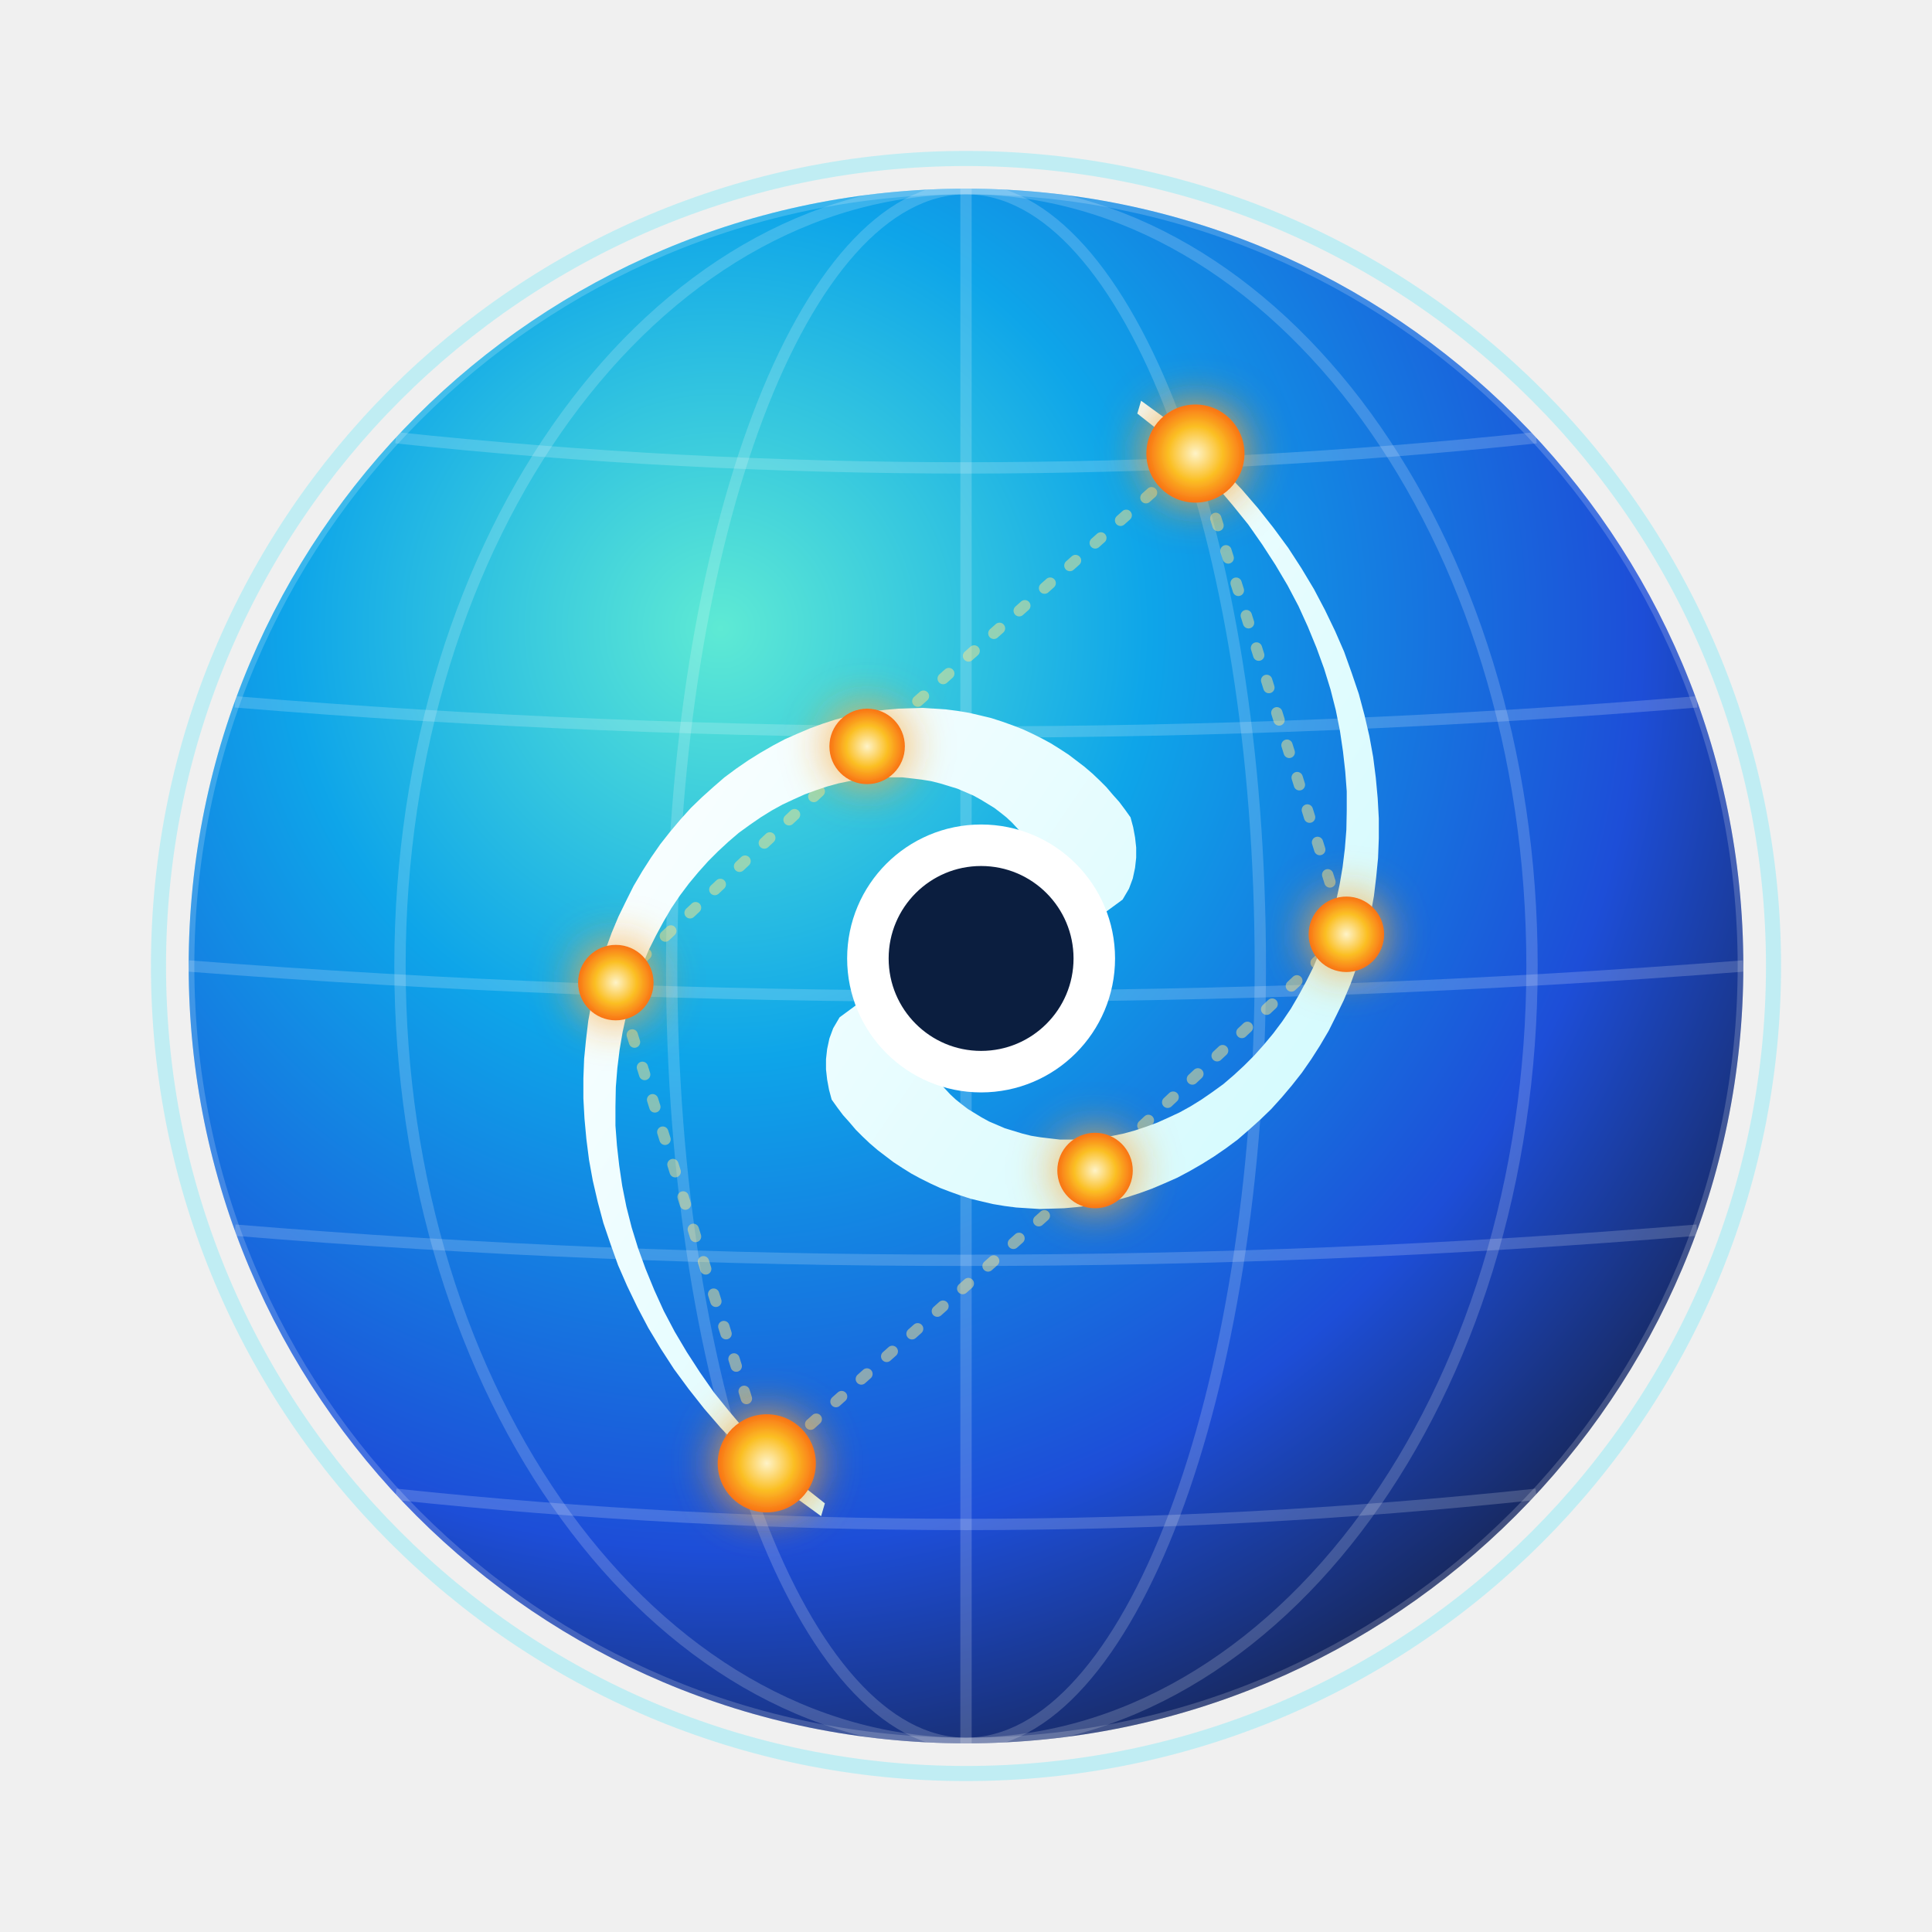
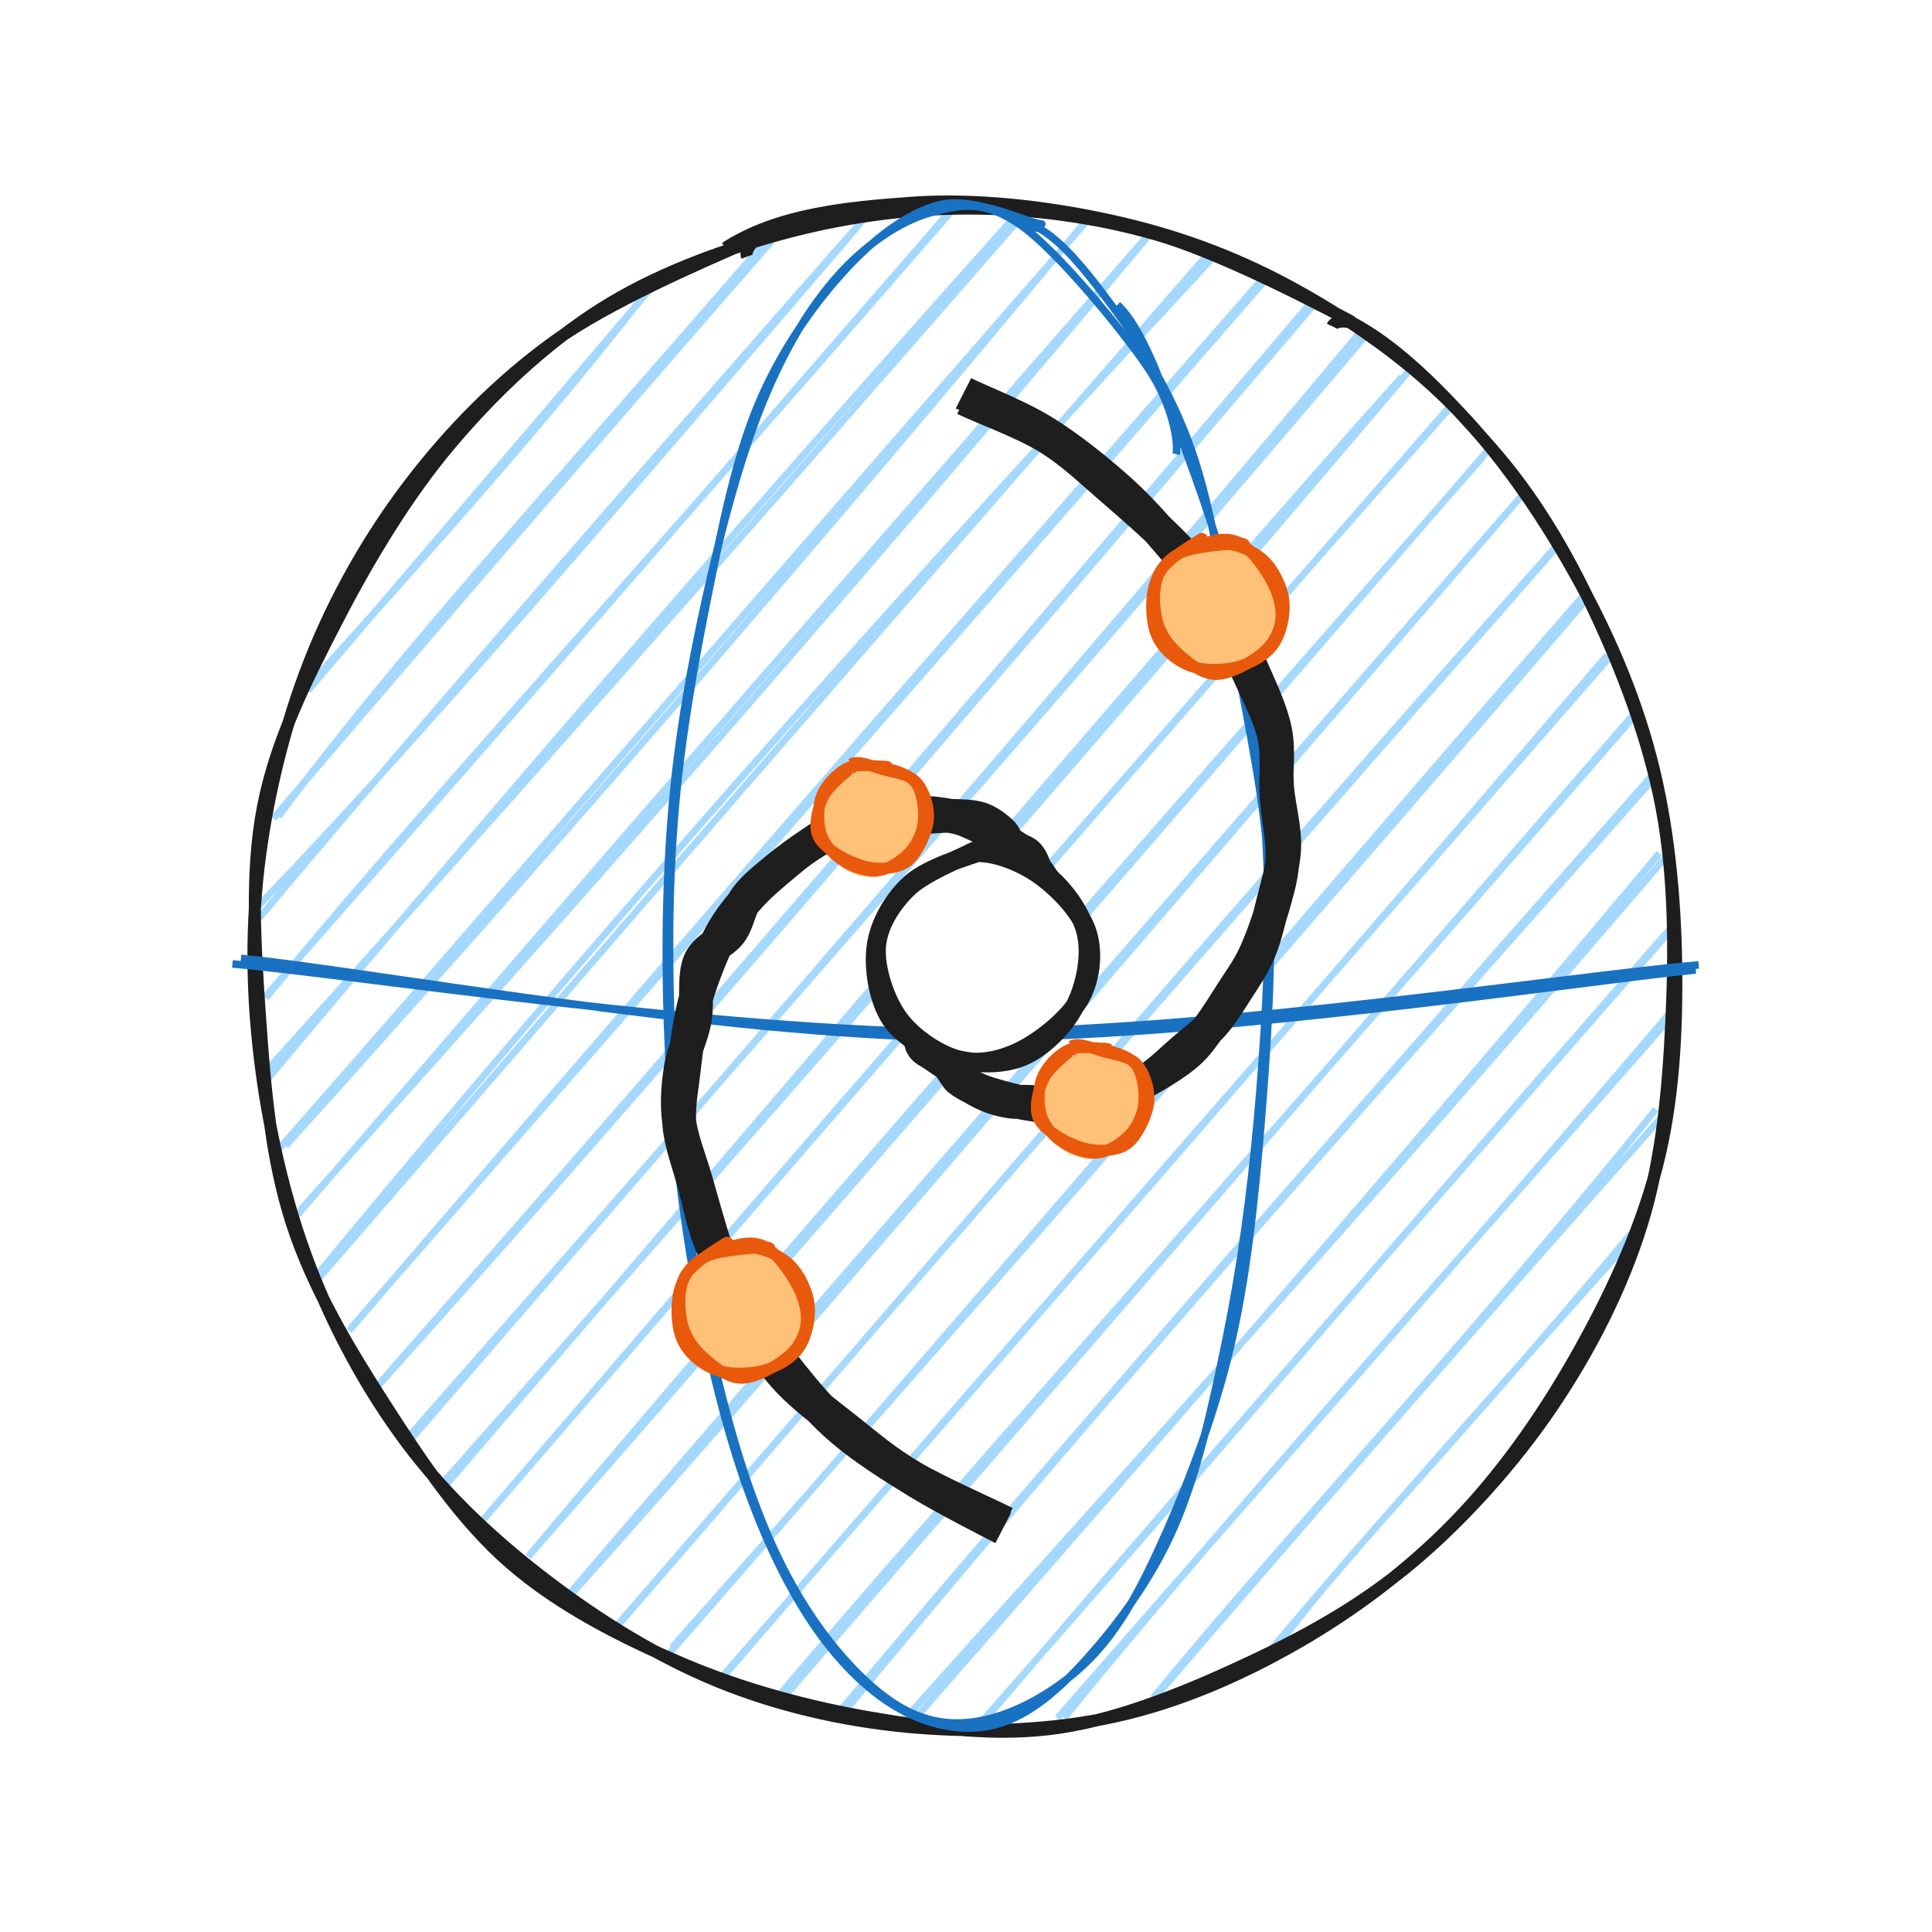
- <svg xmlns="http://www.w3.org/2000/svg" viewBox="0 0 512 512" width="512" height="512">
-   <defs>
-     <radialGradient id="logo-globe" cx="34%" cy="28%" r="80%">
-       <stop offset="0" stop-color="#5EEAD4" />
-       <stop offset="0.35" stop-color="#0EA5E9" />
-       <stop offset="0.75" stop-color="#1D4ED8" />
-       <stop offset="1" stop-color="#172554" />
-     </radialGradient>
-     <linearGradient id="logo-arm" x1="0" y1="0" x2="1" y2="1">
-       <stop offset="0" stop-color="#FFFFFF" />
-       <stop offset="1" stop-color="#CFFAFE" />
-     </linearGradient>
-     <radialGradient id="logo-node" cx="50%" cy="50%" r="50%">
-       <stop offset="0" stop-color="#FEF3C7" />
-       <stop offset="0.55" stop-color="#FBBF24" />
-       <stop offset="1" stop-color="#F97316" />
-     </radialGradient>
-     <clipPath id="logo-clip">
-       <circle cx="256" cy="256" r="206" />
-     </clipPath>
-     <filter id="logo-glow" x="-50%" y="-50%" width="200%" height="200%">
-       <feGaussianBlur stdDeviation="6" result="b" />
-       <feMerge>
-         <feMergeNode in="b" />
-         <feMergeNode in="SourceGraphic" />
-       </feMerge>
-     </filter>
-   </defs>
-   <circle cx="256" cy="256" r="214" fill="none" stroke="#67E8F9" stroke-opacity="0.35" stroke-width="4" />
-   <circle cx="256" cy="256" r="206" fill="url(#logo-globe)" />
-   <g clip-path="url(#logo-clip)" fill="none" stroke="#FFFFFF" stroke-opacity="0.18" stroke-width="3">
-     <path d="M104.9,116.0 Q256,132.0 407.1,116.0" />
-     <path d="M62.3,186.0 Q256,202.0 449.7,186.0" />
-     <path d="M50.0,256.0 Q256,272.0 462.0,256.0" />
-     <path d="M62.3,326.0 Q256,342.0 449.7,326.0" />
-     <path d="M104.9,396.0 Q256,412.0 407.1,396.0" />
-     <ellipse cx="256" cy="256" rx="206" ry="206" />
-     <ellipse cx="256" cy="256" rx="150" ry="206" />
-     <ellipse cx="256" cy="256" rx="78" ry="206" />
-     <line x1="256" y1="50" x2="256" y2="462" />
-   </g>
-   <g stroke="#FDE68A" stroke-opacity="0.5" stroke-width="3" stroke-dasharray="2 7" stroke-linecap="round">
-     <line x1="229.8" y1="197.8" x2="316.8" y2="120.2" />
-     <line x1="316.8" y1="120.2" x2="356.8" y2="247.6" />
-     <line x1="356.8" y1="247.6" x2="290.2" y2="310.2" />
-     <line x1="290.2" y1="310.2" x2="203.2" y2="387.8" />
-     <line x1="203.2" y1="387.8" x2="163.2" y2="260.4" />
-     <line x1="163.2" y1="260.4" x2="229.8" y2="197.8" />
-   </g>
-   <g fill="url(#logo-arm)">
-     <path d="M227.8,265.7 L222.5,269.6 L220.8,272.5 L219.8,275.2 L219.2,278.0 L218.9,280.7 L218.9,283.4 L219.2,286.1 L219.7,288.8 L220.4,291.4 L221.9,293.5 L223.4,295.5 L225.1,297.4 L226.8,299.4 L228.6,301.2 L230.5,303.0 L232.6,304.8 L234.7,306.4 L236.8,308.0 L239.1,309.5 L241.5,311.0 L243.9,312.3 L246.5,313.6 L249.1,314.8 L251.7,315.8 L254.5,316.8 L257.3,317.7 L260.2,318.4 L263.2,319.1 L266.2,319.6 L269.3,320.0 L272.4,320.2 L275.6,320.4 L278.8,320.3 L282.0,320.2 L285.3,319.9 L288.6,319.5 L291.9,318.9 L295.3,318.2 L298.6,317.3 L302.0,316.2 L305.3,315.0 L308.6,313.6 L312.0,312.1 L315.2,310.4 L318.5,308.5 L321.7,306.5 L324.9,304.3 L328.0,302.0 L331.0,299.4 L334.0,296.7 L336.9,293.9 L339.7,290.8 L342.4,287.6 L345.0,284.3 L347.5,280.7 L349.8,277.1 L352.1,273.2 L354.1,269.2 L356.1,265.1 L357.9,260.8 L359.5,256.4 L360.9,251.9 L362.2,247.2 L363.2,242.4 L364.1,237.5 L364.7,232.5 L365.2,227.4 L365.4,222.2 L365.4,216.9 L365.1,211.5 L364.6,206.1 L363.9,200.6 L362.9,195.1 L361.6,189.5 L360.1,183.9 L358.2,178.3 L356.2,172.7 L353.8,167.2 L351.1,161.6 L348.2,156.1 L344.9,150.6 L341.4,145.2 L337.5,139.9 L333.4,134.7 L329.0,129.6 L324.2,124.6 L319.2,119.7 L313.9,115.1 L308.3,110.5 L302.4,106.2 L301.4,109.6 L307.1,114.1 L312.4,118.8 L317.5,123.7 L322.2,128.6 L326.6,133.8 L330.8,139.0 L334.5,144.3 L338.0,149.7 L341.2,155.1 L344.1,160.6 L346.6,166.1 L348.9,171.7 L350.9,177.2 L352.6,182.7 L354.0,188.2 L355.1,193.7 L355.9,199.1 L356.5,204.4 L356.9,209.7 L356.9,214.8 L356.8,219.9 L356.4,224.9 L355.8,229.8 L355.0,234.5 L354.0,239.1 L352.8,243.6 L351.4,247.9 L349.8,252.1 L348.1,256.2 L346.2,260.0 L344.2,263.7 L342.1,267.3 L339.8,270.7 L337.4,273.9 L334.9,276.9 L332.3,279.8 L329.7,282.4 L327.0,284.9 L324.2,287.3 L321.3,289.4 L318.4,291.4 L315.5,293.2 L312.6,294.8 L309.6,296.2 L306.7,297.5 L303.7,298.6 L300.7,299.6 L297.8,300.4 L294.9,301.0 L292.0,301.5 L289.2,301.8 L286.4,302.0 L283.6,302.0 L280.9,302.0 L278.3,301.7 L275.8,301.4 L273.3,301.0 L270.9,300.4 L268.6,299.7 L266.3,299.0 L264.2,298.1 L262.1,297.2 L260.1,296.1 L258.3,295.0 L256.5,293.9 L254.8,292.6 L253.3,291.4 L251.8,290.0 L250.5,288.6 L249.2,287.2 L248.1,285.8 L247.0,284.3 L246.1,282.8 L245.2,281.3 L244.5,279.8 L243.9,278.3 L243.3,276.8 L242.9,275.3 L242.6,273.8 L242.3,272.3 L242.2,270.9 L241.5,270.0 L240.7,269.2 L240.0,268.3 L239.1,267.6 L238.1,266.8 L237.0,266.1 L235.6,265.5 L233.6,265.0 L228.3,265.5 Z" />
-     <path d="M292.2,242.3 L297.5,238.4 L299.2,235.5 L300.2,232.8 L300.8,230.0 L301.1,227.3 L301.1,224.6 L300.8,221.9 L300.3,219.2 L299.6,216.6 L298.1,214.5 L296.6,212.5 L294.9,210.6 L293.2,208.6 L291.4,206.8 L289.5,205.0 L287.4,203.2 L285.3,201.6 L283.2,200.0 L280.9,198.5 L278.5,197.0 L276.1,195.7 L273.5,194.4 L270.9,193.2 L268.3,192.2 L265.5,191.2 L262.7,190.3 L259.8,189.6 L256.8,188.9 L253.8,188.4 L250.7,188.0 L247.6,187.8 L244.4,187.6 L241.2,187.7 L238.0,187.8 L234.7,188.1 L231.4,188.5 L228.1,189.1 L224.7,189.8 L221.4,190.7 L218.0,191.8 L214.7,193.0 L211.4,194.4 L208.0,195.9 L204.8,197.6 L201.5,199.5 L198.3,201.5 L195.1,203.7 L192.0,206.0 L189.0,208.6 L186.0,211.3 L183.1,214.1 L180.3,217.2 L177.6,220.4 L175.0,223.7 L172.5,227.3 L170.2,230.9 L167.9,234.8 L165.9,238.8 L163.9,242.9 L162.1,247.2 L160.5,251.6 L159.1,256.1 L157.8,260.8 L156.8,265.6 L155.9,270.5 L155.3,275.5 L154.8,280.6 L154.6,285.8 L154.6,291.1 L154.9,296.5 L155.4,301.9 L156.1,307.4 L157.1,312.9 L158.4,318.5 L159.9,324.1 L161.8,329.7 L163.8,335.3 L166.2,340.8 L168.9,346.4 L171.8,351.9 L175.1,357.4 L178.6,362.8 L182.5,368.1 L186.6,373.3 L191.0,378.4 L195.8,383.4 L200.8,388.3 L206.1,392.9 L211.7,397.5 L217.6,401.8 L218.6,398.4 L212.9,393.9 L207.6,389.2 L202.5,384.3 L197.8,379.4 L193.4,374.2 L189.2,369.0 L185.5,363.7 L182.0,358.3 L178.8,352.9 L175.9,347.4 L173.4,341.9 L171.1,336.3 L169.1,330.8 L167.4,325.3 L166.0,319.8 L164.9,314.3 L164.1,308.9 L163.5,303.6 L163.1,298.3 L163.1,293.2 L163.2,288.1 L163.6,283.1 L164.2,278.2 L165.0,273.5 L166.0,268.9 L167.2,264.4 L168.6,260.1 L170.2,255.9 L171.9,251.8 L173.8,248.0 L175.8,244.3 L177.9,240.7 L180.2,237.3 L182.6,234.1 L185.1,231.1 L187.7,228.2 L190.3,225.6 L193.0,223.1 L195.8,220.7 L198.7,218.6 L201.6,216.6 L204.5,214.8 L207.4,213.2 L210.4,211.8 L213.3,210.5 L216.3,209.4 L219.3,208.4 L222.2,207.6 L225.1,207.0 L228.0,206.5 L230.8,206.2 L233.6,206.0 L236.4,206.0 L239.1,206.0 L241.7,206.3 L244.2,206.6 L246.7,207.0 L249.1,207.6 L251.4,208.3 L253.7,209.0 L255.8,209.9 L257.9,210.8 L259.9,211.9 L261.7,213.0 L263.5,214.1 L265.2,215.4 L266.7,216.6 L268.2,218.0 L269.5,219.4 L270.8,220.8 L271.9,222.2 L273.0,223.7 L273.9,225.2 L274.8,226.7 L275.5,228.2 L276.1,229.7 L276.7,231.2 L277.1,232.7 L277.4,234.2 L277.7,235.7 L277.8,237.1 L278.5,238.0 L279.3,238.8 L280.0,239.7 L280.9,240.4 L281.9,241.2 L283.0,241.9 L284.4,242.5 L286.4,243.0 L291.7,242.5 Z" />
-   </g>
-   <circle cx="260" cy="254" r="30" fill="#0B1E3F" stroke="#FFFFFF" stroke-width="11" />
-   <g filter="url(#logo-glow)">
-     <circle cx="290.2" cy="310.2" r="10" fill="url(#logo-node)" />
-     <circle cx="356.8" cy="247.6" r="10" fill="url(#logo-node)" />
-     <circle cx="316.8" cy="120.2" r="13" fill="url(#logo-node)" />
-     <circle cx="229.8" cy="197.8" r="10" fill="url(#logo-node)" />
-     <circle cx="163.2" cy="260.4" r="10" fill="url(#logo-node)" />
-     <circle cx="203.2" cy="387.8" r="13" fill="url(#logo-node)" />
+ <svg xmlns="http://www.w3.org/2000/svg" id="c" width="512" height="512" viewBox="0 0 512 512">
+   <rect width="512" height="512" fill="#ffffff" />
+   <g transform="translate(0 0) scale(1)">
+     <g>
+       <path d="M108.269 128.567 C108.269 128.567, 108.269 128.567, 108.269 128.567 M108.269 128.567 C108.269 128.567, 108.269 128.567, 108.269 128.567 M81.55 183.085 C114.738 144.005, 148.256 105.003, 173.032 75.736 M79.995 183.647 C114.781 145.222, 148.2 107.649, 172.116 76.327 M73.788 216.369 C106.336 172.677, 143.367 132.706, 204.466 62.16 M72.457 216.863 C119.233 162.133, 165.7 108.288, 204.499 63.883 M67.323 241.273 C106.812 200.336, 147.571 152.932, 227.882 59.331 M68.733 243.209 C102.763 202.757, 136.664 162.962, 228.918 58.009 M70.416 264.491 C110.898 215.282, 155.641 167.267, 252.681 55.374 M70.161 264.243 C122.397 204.813, 175.704 143.697, 252.73 54.852 M68.955 285.566 C127.346 220.936, 183.14 157.754, 271.722 56.251 M69.868 287.21 C141.254 201.855, 213.328 119.512, 269.766 56.441 M75.668 303.67 C142.721 229.364, 210.25 151.813, 288.519 57.633 M74.075 304.279 C119.633 252.648, 165.114 199.312, 287.643 59.002 M79.521 320.752 C140.721 252.385, 202.461 183.766, 304.811 61.946 M78.933 321.844 C131.61 260.731, 184.152 199.609, 304.768 61.748 M83.034 339.057 C151.822 255.771, 222.292 175.062, 321.144 68.577 M84.252 339.023 C133.538 282.146, 183.534 223.929, 320.353 67.06 M93.127 351.779 C159.417 275.686, 225.879 200.104, 335.124 74.459 M92.513 352.687 C163.621 269.597, 238.005 184.265, 335.093 73.297 M100.049 367.234 C150.528 309.439, 203.074 250.253, 347.689 79.814 M99.926 367.562 C164.825 295.229, 228.409 221.124, 348.454 80.424 M108.3 382.148 C196.456 279.965, 283.464 180.211, 359.882 88.7 M107.549 381.574 C201.823 274.294, 295.33 167.584, 361.375 89.585 M118.199 393.523 C218.655 276.484, 317.351 160.261, 371.51 99.865 M118.035 392.206 C197.015 303.125, 276.652 212.359, 373.028 98.754 M127.913 402.907 C183.223 338.581, 238.87 273.035, 384.999 107.222 M127.911 402.944 C197.213 322.458, 267.744 241.322, 384.849 106.956 M140.431 411.929 C202.426 338.149, 267.547 263.997, 392.883 121.19 M139.958 412.572 C195.593 348.901, 252 284.113, 393.959 119.707 M150.564 423.474 C208.136 359.133, 261.106 296.221, 403.084 131.561 M151.019 422.211 C202.413 362.187, 254.914 301.915, 403.227 131.388 M164.206 430.228 C240.257 342.57, 316.93 252.06, 412.749 144.349 M163.667 430.551 C222.552 362.669, 280.331 295.676, 412.658 144.82 M178.118 436.551 C263.583 340.317, 347.296 244.082, 421.094 158.136 M177.214 438.372 C271.864 329.784, 365.716 219.893, 419.471 157.99 M191.444 444.213 C272.971 351.109, 351.191 261.043, 425.972 173.584 M190.318 445.924 C256.391 369.233, 322.679 293.248, 426.187 174.615 M205.512 450.386 C253.562 393.87, 303.059 339.641, 432.541 190.46 M207.104 450.512 C293.598 350.56, 379.115 251.362, 433.23 188.917 M223.127 452.819 C272.062 394.591, 320.291 339.042, 438.492 204.723 M223.754 453.638 C280.325 385.057, 339.735 317.298, 438.445 206.116 M239.137 456.296 C297.306 391.355, 357.258 325.481, 441.869 226.636 M240.068 458.235 C317.379 369.913, 394.799 280.077, 439.765 226.076 M258.07 458.613 C319.576 389.097, 377.824 319.668, 442.68 246.072 M260.223 456.725 C301.103 408.623, 342.658 360.932, 442.907 246.358 M282.028 455.263 C317.605 411.553, 356.03 368.223, 442.913 269.462 M280.251 455.314 C335.51 392.133, 390.63 329.489, 442.008 269.05 M305.613 449.922 C343.034 404.457, 382.778 363.13, 438.86 293.964 M304.318 451.9 C349.877 398.763, 395.33 346.774, 441.203 295.085 M334.774 441.505 C355.177 412.648, 378.032 391.937, 432.315 326.841 M335.678 438.516 C356.081 414.222, 378.033 389.186, 432.468 328.236" stroke="#a5d8ff" stroke-width="1.8" fill="none" />
+       <path d="M192.208 65.72 C206.078 56.707, 224.635 54.941, 241.673 53.73 C258.71 52.518, 277.819 54.791, 294.434 58.45 C311.05 62.109, 326.369 67.617, 341.367 75.686 C356.365 83.755, 371.84 94.291, 384.421 106.866 C397.002 119.441, 408.005 135.477, 416.854 151.135 C425.703 166.793, 432.96 183.398, 437.518 200.814 C442.075 218.231, 443.953 237.52, 444.199 255.632 C444.445 273.745, 443.51 292.036, 438.994 309.488 C434.478 326.94, 426.059 344.656, 417.103 360.344 C408.146 376.031, 397.48 391.099, 385.256 403.614 C373.031 416.13, 358.638 426.906, 343.758 435.436 C328.877 443.966, 312.69 451.053, 295.971 454.795 C279.252 458.537, 260.588 459.234, 243.443 457.889 C226.297 456.544, 209.019 452.851, 193.099 446.723 C177.179 440.596, 161.817 431.417, 147.922 421.123 C134.027 410.83, 120.535 398.813, 109.729 384.961 C98.923 371.109, 89.814 354.8, 83.084 338.012 C76.354 321.224, 71.781 302.219, 69.348 284.235 C66.916 266.251, 66.37 248.276, 68.49 230.108 C70.61 211.941, 75.385 192.214, 82.069 175.228 C88.752 158.243, 97.828 142.297, 108.593 128.195 C119.357 114.093, 132.2 101.076, 146.654 90.614 C161.108 80.152, 186.767 69.186, 195.318 65.422 C203.869 61.658, 196.871 65.064, 197.958 68.032 M353.539 83.266 C369.237 89.593, 383.648 105.534, 395.11 118.582 C406.572 131.63, 414.775 145.638, 422.313 161.553 C429.851 177.469, 436.901 195.912, 440.337 214.074 C443.774 232.236, 443.799 252.155, 442.934 270.526 C442.069 288.898, 440.399 307.275, 435.147 324.305 C429.895 341.335, 421.466 357.829, 411.42 372.706 C401.375 387.583, 388.15 402.315, 374.873 413.567 C361.596 424.819, 347.42 432.838, 331.759 440.218 C316.097 447.599, 297.671 455.344, 280.903 457.85 C264.136 460.355, 247.831 458.087, 231.154 455.252 C214.477 452.418, 196.836 447.676, 180.839 440.842 C164.843 434.007, 148.277 425.642, 135.173 414.245 C122.07 402.848, 111.859 387.47, 102.219 372.46 C92.578 357.45, 82.884 341.355, 77.331 324.185 C71.777 307.015, 70.17 287.84, 68.899 269.439 C67.628 251.038, 66.288 231.295, 69.705 213.78 C73.122 196.264, 81.116 180.368, 89.4 164.346 C97.685 148.325, 107.816 131.37, 119.41 117.648 C131.005 103.927, 144.442 91.267, 158.966 82.018 C173.49 72.769, 190.32 66.612, 206.554 62.152 C222.789 57.692, 239.736 55.263, 256.372 55.26 C273.008 55.257, 289.97 57.437, 306.371 62.134 C322.772 66.831, 346.994 79.386, 354.778 83.444 C362.561 87.501, 354.587 83.35, 353.073 86.478" stroke="#1e1e1e" stroke-width="3.2" fill="none" />
+     </g>
+     <g>
+       <path d="M296.149 80.773 C303.603 87.849, 309.057 105.402, 314.617 120.483 C320.176 135.565, 325.956 152.564, 329.506 171.263 C333.056 189.963, 335.292 211.817, 335.919 232.68 C336.545 253.542, 335.08 276.141, 333.263 296.438 C331.445 316.736, 328.69 336.436, 325.015 354.464 C321.341 372.491, 317.372 390.432, 311.215 404.603 C305.058 418.774, 295.888 430.771, 288.074 439.491 C280.261 448.211, 272.487 454.623, 264.336 456.922 C256.184 459.221, 247.217 457.568, 239.168 453.286 C231.118 449.003, 223.004 441.321, 216.037 431.227 C209.07 421.134, 202.704 408.067, 197.368 392.724 C192.032 377.382, 187.381 358.207, 184.018 339.172 C180.656 320.138, 178.194 299.137, 177.192 278.515 C176.19 257.893, 176.35 235.476, 178.005 215.438 C179.66 195.4, 183.112 176.4, 187.123 158.289 C191.134 140.179, 196.289 120.94, 202.071 106.775 C207.853 92.609, 214.391 81.696, 221.815 73.295 C229.239 64.895, 238.463 58.619, 246.613 56.372 C254.764 54.126, 261.123 52.972, 270.715 59.814 C280.308 66.656, 297.337 87.331, 304.166 97.423 C310.996 107.515, 312.301 117.738, 311.693 120.365 M270.847 58.904 C278.779 60.073, 287.337 71.148, 294.831 81.238 C302.325 91.327, 310.316 103.733, 315.809 119.438 C321.303 135.144, 324.365 156.483, 327.792 175.472 C331.219 194.462, 335.319 212.803, 336.369 233.376 C337.418 253.949, 335.788 278.391, 334.088 298.912 C332.389 319.434, 330.295 338.758, 326.173 356.503 C322.05 374.248, 315.343 391.781, 309.354 405.382 C303.364 418.982, 297.795 429.84, 290.236 438.106 C282.678 446.372, 272.399 452.475, 264.002 454.979 C255.606 457.482, 247.849 457.322, 239.856 453.127 C231.862 448.932, 223.008 439.874, 216.043 429.809 C209.078 419.744, 203.321 408.07, 198.064 392.735 C192.807 377.4, 187.831 357.08, 184.498 337.801 C181.166 318.522, 179.025 297.332, 178.069 277.059 C177.112 256.787, 177.136 236.185, 178.759 216.166 C180.381 196.147, 184.105 175.116, 187.803 156.944 C191.501 138.772, 195.017 121.262, 200.948 107.135 C206.878 93.008, 215.418 80.987, 223.386 72.183 C231.354 63.38, 240.288 56.519, 248.758 54.316 C257.227 52.113, 270.036 57.81, 274.202 58.965 C278.368 60.12, 274.554 58.172, 273.752 61.246" stroke="#1971c2" stroke-width="2" fill="none" />
+     </g>
+     <g>
+       <path d="M61.603 255.446 C94.093 258.349, 190.857 273.463, 255.617 273.507 C320.377 273.551, 417.596 258.438, 450.161 255.71 M63.858 253.984 C96.254 257.064, 190.099 274.461, 254.354 274.969 C318.609 275.477, 416.478 260.381, 449.389 257.032" stroke="#1971c2" stroke-width="2" fill="none" />
+     </g>
+     <g>
+       <path d="M240.645 260.387 C240.646 261, 240.014 262.7, 240.154 264.083 C240.294 265.466, 240.884 267.466, 241.485 268.685 C242.085 269.903, 243.28 270.021, 243.756 271.394 C244.232 272.767, 243.679 275.554, 244.339 276.924 C244.998 278.293, 246.432 278.648, 247.713 279.611 C248.995 280.573, 250.675 281.496, 252.027 282.697 C253.378 283.899, 254.229 285.573, 255.823 286.819 C257.418 288.064, 259.624 289.33, 261.594 290.171 C263.564 291.012, 265.616 291.543, 267.643 291.865 C269.67 292.186, 271.436 291.845, 273.756 292.1 C276.077 292.355, 278.925 293.368, 281.567 293.395 C284.209 293.422, 286.881 293.005, 289.607 292.263 C292.333 291.521, 295.316 290.078, 297.923 288.943 C300.53 287.807, 302.631 287.221, 305.248 285.449 C307.865 283.676, 310.944 280.636, 313.624 278.309 C316.305 275.981, 319.018 274.079, 321.331 271.483 C323.644 268.886, 325.464 265.93, 327.503 262.729 C329.542 259.528, 331.944 256.096, 333.565 252.276 C335.186 248.455, 336.106 244.414, 337.23 239.806 C338.354 235.199, 340.103 229.758, 340.308 224.632 C340.513 219.505, 338.927 214.11, 338.461 209.048 C337.994 203.986, 338.845 199.54, 337.51 194.258 C336.175 188.975, 332.992 183.067, 330.45 177.353 C327.908 171.639, 325.473 165.318, 322.256 159.975 C319.038 154.631, 315.455 150.343, 311.144 145.292 C306.833 140.24, 302.15 134.799, 296.39 129.666 C290.63 124.532, 283.429 118.731, 276.585 114.489 C269.741 110.248, 259.028 106.106, 255.325 104.218 M242.297 259.226 C242.699 260.028, 242.278 263.994, 242.002 265.266 C241.726 266.538, 240.255 265.74, 240.643 266.858 C241.031 267.976, 243.458 270.167, 244.331 271.973 C245.204 273.779, 245.126 276.606, 245.883 277.694 C246.639 278.782, 247.707 277.405, 248.871 278.501 C250.034 279.596, 251.87 282.934, 252.865 284.267 C253.86 285.601, 253.602 285.666, 254.842 286.501 C256.081 287.335, 258.024 288.417, 260.302 289.275 C262.579 290.132, 266.241 291.073, 268.505 291.646 C270.769 292.219, 271.903 292.414, 273.887 292.712 C275.871 293.01, 277.717 293.553, 280.407 293.434 C283.096 293.315, 287.151 292.759, 290.023 291.998 C292.894 291.237, 295.066 289.97, 297.638 288.868 C300.21 287.766, 302.614 287.009, 305.455 285.385 C308.296 283.76, 312.178 281.321, 314.685 279.119 C317.193 276.916, 318.55 274.808, 320.5 272.169 C322.45 269.531, 324.365 266.493, 326.388 263.287 C328.411 260.081, 330.742 257.041, 332.636 252.933 C334.531 248.826, 336.544 243.04, 337.754 238.643 C338.964 234.245, 339.807 231.227, 339.896 226.547 C339.985 221.866, 338.622 216.05, 338.287 210.56 C337.952 205.071, 339.034 199.284, 337.887 193.61 C336.74 187.937, 333.823 182.15, 331.405 176.519 C328.988 170.889, 326.582 164.979, 323.38 159.826 C320.179 154.673, 316.968 150.645, 312.197 145.599 C307.426 140.554, 300.52 134.521, 294.753 129.552 C288.987 124.583, 284.104 119.767, 277.596 115.787 C271.089 111.806, 259.369 107.514, 255.71 105.669" stroke="#1e1e1e" stroke-width="9" fill="none" />
+     </g>
+     <g>
+       <path d="M279.51 246.099 C279.775 245.638, 279.668 245.338, 279.323 244.136 C278.978 242.934, 277.702 240.288, 277.44 238.887 C277.178 237.486, 278.086 236.724, 277.753 235.731 C277.419 234.738, 276.27 234.374, 275.437 232.928 C274.605 231.482, 273.768 228.406, 272.758 227.056 C271.749 225.706, 270.956 225.851, 269.379 224.828 C267.802 223.805, 265.168 222.011, 263.295 220.919 C261.422 219.828, 259.774 219.003, 258.142 218.277 C256.51 217.551, 255.552 217.031, 253.503 216.565 C251.454 216.099, 248.439 215.584, 245.847 215.481 C243.255 215.377, 240.369 215.684, 237.951 215.943 C235.533 216.201, 233.837 216.472, 231.338 217.033 C228.84 217.594, 225.747 218.17, 222.961 219.309 C220.175 220.449, 217.193 222.206, 214.622 223.868 C212.052 225.531, 210.139 227.089, 207.536 229.285 C204.933 231.482, 201.62 234.2, 199.002 237.049 C196.385 239.897, 193.87 242.963, 191.83 246.375 C189.791 249.788, 188.169 253.797, 186.766 257.523 C185.363 261.248, 184.349 264.353, 183.414 268.727 C182.479 273.101, 181.713 278.84, 181.156 283.765 C180.599 288.69, 179.602 293.287, 180.074 298.275 C180.546 303.262, 182.562 308.413, 183.987 313.691 C185.412 318.969, 186.388 324.45, 188.626 329.943 C190.865 335.435, 193.914 340.919, 197.417 346.646 C200.92 352.373, 205.299 358.889, 209.647 364.304 C213.995 369.718, 217.886 374.39, 223.507 379.133 C229.128 383.876, 236.315 388.46, 243.373 392.762 C250.431 397.064, 262.116 403.018, 265.855 404.945 M278.595 247.856 C278.858 247.106, 278.592 243.93, 278.759 242.551 C278.927 241.172, 279.66 240.568, 279.6 239.584 C279.541 238.6, 279.267 238.146, 278.403 236.646 C277.538 235.145, 275.627 231.879, 274.411 230.582 C273.196 229.285, 272.315 229.984, 271.109 228.865 C269.904 227.745, 268.156 225.26, 267.177 223.865 C266.199 222.471, 266.504 221.649, 265.237 220.498 C263.97 219.347, 261.888 217.676, 259.576 216.962 C257.264 216.247, 253.614 216.304, 251.363 216.209 C249.113 216.114, 248.036 216.45, 246.075 216.391 C244.114 216.332, 241.972 215.832, 239.597 215.853 C237.221 215.874, 234.679 215.964, 231.823 216.518 C228.967 217.072, 225.278 217.99, 222.463 219.177 C219.647 220.363, 217.727 221.752, 214.929 223.635 C212.131 225.518, 208.532 228.087, 205.676 230.475 C202.82 232.863, 199.81 235.201, 197.791 237.963 C195.772 240.724, 195.622 244.201, 193.56 247.044 C191.497 249.888, 186.995 251.154, 185.416 255.023 C183.837 258.892, 184.919 265.562, 184.085 270.258 C183.251 274.953, 181.098 278.697, 180.415 283.196 C179.732 287.696, 179.33 292.322, 179.988 297.253 C180.645 302.183, 182.676 306.977, 184.358 312.78 C186.04 318.584, 188.169 326.44, 190.078 332.074 C191.986 337.709, 192.852 341.17, 195.809 346.585 C198.765 352, 203.045 359.183, 207.816 364.566 C212.588 369.95, 218.811 374.406, 224.437 378.885 C230.064 383.365, 234.601 387.319, 241.573 391.444 C248.546 395.569, 262.475 401.653, 266.271 403.637" stroke="#1e1e1e" stroke-width="9" fill="none" />
+     </g>
+     <g>
+       <path d="M267.988 227.668 C273.479 228.972, 279.644 233.082, 283.031 238.014 C286.417 242.945, 288.901 251.044, 288.307 257.258 C287.713 263.472, 284.045 271.185, 279.467 275.296 C274.889 279.407, 266.984 281.82, 260.84 281.925 C254.695 282.029, 247.14 279.574, 242.602 275.922 C238.064 272.27, 234.896 265.709, 233.613 260.013 C232.33 254.317, 232.424 247.07, 234.903 241.748 C237.381 236.426, 242.439 230.488, 248.487 228.082 C254.534 225.676, 267.237 227.097, 271.186 227.314 C275.135 227.531, 272.388 228.815, 272.18 229.385 M265.364 225.922 C271.03 226.845, 279.434 231.17, 283 236.147 C286.565 241.123, 287.164 249.539, 286.757 255.782 C286.35 262.025, 284.326 269.367, 280.558 273.606 C276.791 277.844, 269.997 280.494, 264.152 281.213 C258.307 281.932, 250.681 280.97, 245.488 277.918 C240.296 274.865, 234.993 268.805, 232.996 262.898 C230.998 256.991, 230.985 248.13, 233.505 242.476 C236.024 236.821, 242.501 231.8, 248.111 228.969 C253.722 226.138, 264.359 225.789, 267.167 225.49 C269.974 225.191, 265.044 226.725, 264.958 227.173" stroke="none" stroke-width="0" fill="#ffffff" />
+       <path d="M257.839 225.878 C263.367 225.099, 270.892 227.149, 275.877 230.652 C280.863 234.155, 286.237 240.935, 287.752 246.896 C289.268 252.857, 287.748 260.903, 284.972 266.417 C282.195 271.931, 276.529 277.645, 271.091 279.98 C265.653 282.315, 258.174 282.068, 252.343 280.425 C246.511 278.781, 239.458 275.096, 236.101 270.119 C232.745 265.142, 231.311 256.578, 232.201 250.563 C233.092 244.549, 236.747 238.204, 241.444 234.031 C246.141 229.859, 256.928 226.691, 260.383 225.529 C263.838 224.367, 262.349 226.589, 262.175 227.06 M256.522 226.155 C261.935 225.192, 269.04 227.711, 274.265 231.069 C279.49 234.426, 285.833 240.79, 287.869 246.302 C289.906 251.814, 289.263 258.839, 286.485 264.139 C283.707 269.439, 276.554 275.297, 271.201 278.102 C265.848 280.907, 259.85 282.313, 254.364 280.972 C248.878 279.63, 241.965 275.04, 238.284 270.054 C234.603 265.069, 231.927 256.807, 232.278 251.057 C232.628 245.307, 236.2 239.738, 240.386 235.556 C244.572 231.373, 254.517 227.443, 257.394 225.96 C260.271 224.477, 257.826 226.137, 257.648 226.656" stroke="#1e1e1e" stroke-width="5" fill="none" />
+     </g>
+     <g>
+       <path d="M293.935 277.441 C296.858 278.207, 300.479 281.795, 302.157 284.621 C303.834 287.447, 304.546 291.455, 304 294.395 C303.454 297.334, 301.511 300.232, 298.88 302.257 C296.25 304.282, 291.386 306.656, 288.218 306.543 C285.05 306.43, 282.15 303.671, 279.874 301.579 C277.598 299.487, 275.11 296.881, 274.562 293.992 C274.014 291.104, 274.872 286.817, 276.584 284.249 C278.296 281.68, 281.56 279.513, 284.833 278.581 C288.107 277.649, 294.401 278.533, 296.227 278.658 C298.053 278.783, 295.897 279.15, 295.79 279.331 M292.229 276.377 C294.849 276.348, 297.355 279.348, 299.08 281.568 C300.804 283.788, 302.44 286.831, 302.575 289.7 C302.711 292.568, 301.549 295.951, 299.894 298.781 C298.238 301.612, 295.521 305.598, 292.642 306.683 C289.764 307.769, 285.415 306.953, 282.621 305.296 C279.826 303.639, 277.264 299.64, 275.875 296.741 C274.486 293.842, 273.151 290.76, 274.286 287.903 C275.42 285.047, 279.785 281.227, 282.682 279.602 C285.579 277.977, 290.07 278.509, 291.667 278.155 C293.264 277.802, 292.22 277.383, 292.265 277.481" stroke="none" stroke-width="0" fill="#ffc078" />
+       <path d="M291.514 278.165 C294.413 278.442, 298.956 279.671, 300.897 282.003 C302.839 284.334, 303.395 289.059, 303.163 292.155 C302.93 295.252, 301.524 298.361, 299.504 300.583 C297.484 302.806, 293.995 305.114, 291.042 305.49 C288.089 305.865, 284.293 304.453, 281.786 302.835 C279.278 301.217, 276.924 298.656, 275.996 295.78 C275.068 292.904, 275.054 288.491, 276.219 285.58 C277.383 282.669, 280.327 279.606, 282.983 278.314 C285.638 277.022, 290.35 277.842, 292.152 277.828 C293.955 277.814, 293.636 278.117, 293.8 278.229 M283.866 277.232 C286.248 276.156, 289.359 277.83, 292.262 278.639 C295.164 279.449, 299.261 279.855, 301.281 282.089 C303.3 284.323, 304.697 288.635, 304.381 292.042 C304.064 295.45, 301.638 300.398, 299.381 302.535 C297.125 304.672, 293.818 304.97, 290.842 304.863 C287.866 304.755, 284.171 303.42, 281.527 301.891 C278.883 300.361, 275.798 298.362, 274.978 295.683 C274.157 293.004, 275.191 288.658, 276.604 285.817 C278.018 282.975, 282.336 279.65, 283.459 278.634 C284.583 277.618, 283.301 279.375, 283.344 279.721" stroke="#e8590c" stroke-width="3" fill="none" />
+     </g>
+     <g>
+       <path d="M320.565 144.196 C324.057 143.619, 330.276 145.099, 333.346 146.991 C336.417 148.882, 338.044 152.089, 338.987 155.546 C339.929 159.002, 340.306 164.318, 339.002 167.727 C337.697 171.136, 334.642 174.313, 331.161 176 C327.68 177.687, 321.956 178.817, 318.117 177.849 C314.278 176.881, 310.298 173.284, 308.127 170.193 C305.956 167.103, 304.658 162.951, 305.092 159.306 C305.525 155.662, 307.75 150.822, 310.726 148.328 C313.701 145.834, 320.92 144.962, 322.945 144.343 C324.969 143.724, 322.981 144.57, 322.872 144.613 M322.868 143.931 C326.333 143.913, 330.425 144.794, 333.473 147.38 C336.52 149.967, 340.43 155.524, 341.151 159.451 C341.871 163.378, 340.016 167.963, 337.796 170.942 C335.576 173.921, 331.396 176.556, 327.832 177.323 C324.269 178.09, 319.667 176.879, 316.416 175.544 C313.164 174.209, 310.225 172.266, 308.325 169.314 C306.425 166.361, 304.431 161.742, 305.015 157.831 C305.599 153.92, 308.69 148.235, 311.828 145.848 C314.965 143.461, 321.996 143.713, 323.839 143.508 C325.683 143.303, 323.044 144.379, 322.888 144.621" stroke="none" stroke-width="0" fill="#ffc078" />
+       <path d="M324.686 144.102 C328.067 144.322, 332.448 146.094, 335.031 148.618 C337.614 151.141, 339.78 155.555, 340.185 159.243 C340.59 162.931, 339.513 167.829, 337.462 170.745 C335.41 173.661, 331.577 175.793, 327.877 176.739 C324.177 177.686, 318.802 177.783, 315.261 176.423 C311.72 175.064, 308.202 172.056, 306.633 168.584 C305.064 165.111, 304.871 159.237, 305.846 155.588 C306.822 151.939, 308.79 148.612, 312.486 146.687 C316.182 144.763, 325.222 144.286, 328.022 144.039 C330.822 143.793, 329.513 144.953, 329.288 145.208 M318.522 144.26 C321.817 142.989, 325.505 142.252, 328.618 143.932 C331.731 145.612, 335.4 150.874, 337.199 154.34 C338.998 157.805, 339.897 161.567, 339.413 164.726 C338.929 167.886, 337.202 170.97, 334.297 173.298 C331.393 175.626, 325.81 178.845, 321.988 178.694 C318.165 178.543, 313.961 174.934, 311.36 172.393 C308.76 169.853, 307.039 166.931, 306.384 163.45 C305.729 159.97, 305.519 154.902, 307.43 151.512 C309.341 148.123, 316.137 144.298, 317.849 143.111 C319.562 141.924, 317.78 143.906, 317.707 144.392" stroke="#e8590c" stroke-width="3" fill="none" />
+     </g>
+     <g>
+       <path d="M235.533 202.69 C238.456 203.456, 242.077 207.044, 243.754 209.87 C245.432 212.695, 246.144 216.704, 245.598 219.644 C245.052 222.583, 243.108 225.481, 240.478 227.506 C237.848 229.53, 232.984 231.904, 229.816 231.791 C226.648 231.678, 223.748 228.919, 221.472 226.828 C219.196 224.736, 216.708 222.13, 216.16 219.241 C215.611 216.353, 216.47 212.066, 218.182 209.497 C219.894 206.929, 223.158 204.762, 226.431 203.83 C229.705 202.898, 235.999 203.781, 237.825 203.907 C239.651 204.032, 237.495 204.399, 237.388 204.58 M233.827 201.626 C236.447 201.597, 238.953 204.596, 240.678 206.817 C242.402 209.037, 244.038 212.079, 244.173 214.948 C244.309 217.817, 243.147 221.199, 241.492 224.03 C239.836 226.861, 237.119 230.846, 234.24 231.932 C231.362 233.018, 227.013 232.201, 224.219 230.544 C221.424 228.887, 218.862 224.889, 217.473 221.99 C216.084 219.091, 214.749 216.009, 215.884 213.152 C217.018 210.296, 221.383 206.475, 224.28 204.851 C227.177 203.226, 231.668 203.758, 233.265 203.404 C234.862 203.051, 233.818 202.632, 233.863 202.73" stroke="none" stroke-width="0" fill="#ffc078" />
+       <path d="M233.112 203.414 C236.011 203.691, 240.554 204.92, 242.495 207.252 C244.437 209.583, 244.993 214.307, 244.76 217.404 C244.528 220.501, 243.122 223.61, 241.102 225.832 C239.082 228.054, 235.593 230.363, 232.64 230.738 C229.687 231.114, 225.891 229.702, 223.384 228.084 C220.876 226.466, 218.522 223.905, 217.594 221.029 C216.666 218.153, 216.652 213.739, 217.817 210.828 C218.981 207.917, 221.925 204.855, 224.581 203.563 C227.236 202.271, 231.948 203.091, 233.75 203.077 C235.553 203.063, 235.234 203.366, 235.398 203.478 M225.464 202.48 C227.846 201.404, 230.957 203.078, 233.86 203.888 C236.762 204.698, 240.859 205.104, 242.878 207.338 C244.898 209.572, 246.295 213.883, 245.978 217.291 C245.662 220.699, 243.236 225.647, 240.979 227.784 C238.723 229.921, 235.416 230.219, 232.44 230.111 C229.464 230.004, 225.769 228.669, 223.125 227.139 C220.481 225.609, 217.396 223.611, 216.576 220.932 C215.755 218.253, 216.789 213.907, 218.202 211.066 C219.616 208.224, 223.934 204.899, 225.057 203.883 C226.181 202.867, 224.899 204.624, 224.942 204.97" stroke="#e8590c" stroke-width="3" fill="none" />
+     </g>
+     <g>
+       <path d="M194.767 330.7 C198.259 330.123, 204.478 331.603, 207.548 333.494 C210.619 335.386, 212.246 338.593, 213.188 342.049 C214.131 345.505, 214.508 350.821, 213.204 354.23 C211.899 357.639, 208.844 360.816, 205.363 362.503 C201.882 364.19, 196.158 365.32, 192.319 364.352 C188.48 363.385, 184.5 359.787, 182.329 356.696 C180.158 353.606, 178.86 349.454, 179.294 345.81 C179.727 342.166, 181.952 337.325, 184.928 334.831 C187.903 332.337, 195.122 331.465, 197.147 330.846 C199.171 330.227, 197.183 331.073, 197.074 331.116 M197.07 330.434 C200.535 330.416, 204.627 331.297, 207.674 333.884 C210.722 336.47, 214.632 342.027, 215.353 345.954 C216.073 349.881, 214.218 354.467, 211.998 357.446 C209.778 360.424, 205.598 363.06, 202.034 363.827 C198.471 364.594, 193.869 363.382, 190.617 362.047 C187.366 360.713, 184.427 358.769, 182.527 355.817 C180.627 352.865, 178.633 348.245, 179.217 344.334 C179.801 340.423, 182.892 334.739, 186.03 332.352 C189.167 329.964, 196.198 330.216, 198.041 330.011 C199.885 329.807, 197.246 330.882, 197.09 331.124" stroke="none" stroke-width="0" fill="#ffc078" />
+       <path d="M198.888 330.605 C202.269 330.825, 206.65 332.598, 209.233 335.121 C211.816 337.645, 213.982 342.058, 214.387 345.746 C214.792 349.434, 213.715 354.332, 211.664 357.248 C209.612 360.164, 205.779 362.296, 202.079 363.243 C198.379 364.189, 193.003 364.286, 189.463 362.927 C185.922 361.568, 182.404 358.56, 180.835 355.087 C179.266 351.614, 179.073 345.741, 180.048 342.091 C181.024 338.442, 182.992 335.116, 186.688 333.191 C190.384 331.266, 199.424 330.789, 202.224 330.543 C205.024 330.296, 203.715 331.456, 203.489 331.712 M192.724 330.763 C196.018 329.492, 199.707 328.755, 202.82 330.435 C205.933 332.115, 209.602 337.377, 211.401 340.843 C213.2 344.309, 214.098 348.07, 213.615 351.23 C213.131 354.39, 211.403 357.474, 208.499 359.801 C205.595 362.129, 200.012 365.348, 196.189 365.197 C192.367 365.046, 188.163 361.437, 185.562 358.897 C182.962 356.356, 181.241 353.434, 180.586 349.954 C179.931 346.474, 179.721 341.406, 181.632 338.016 C183.543 334.626, 190.339 330.801, 192.051 329.614 C193.764 328.427, 191.982 330.41, 191.909 330.895" stroke="#e8590c" stroke-width="3" fill="none" />
+     </g>
  </g>
</svg>
